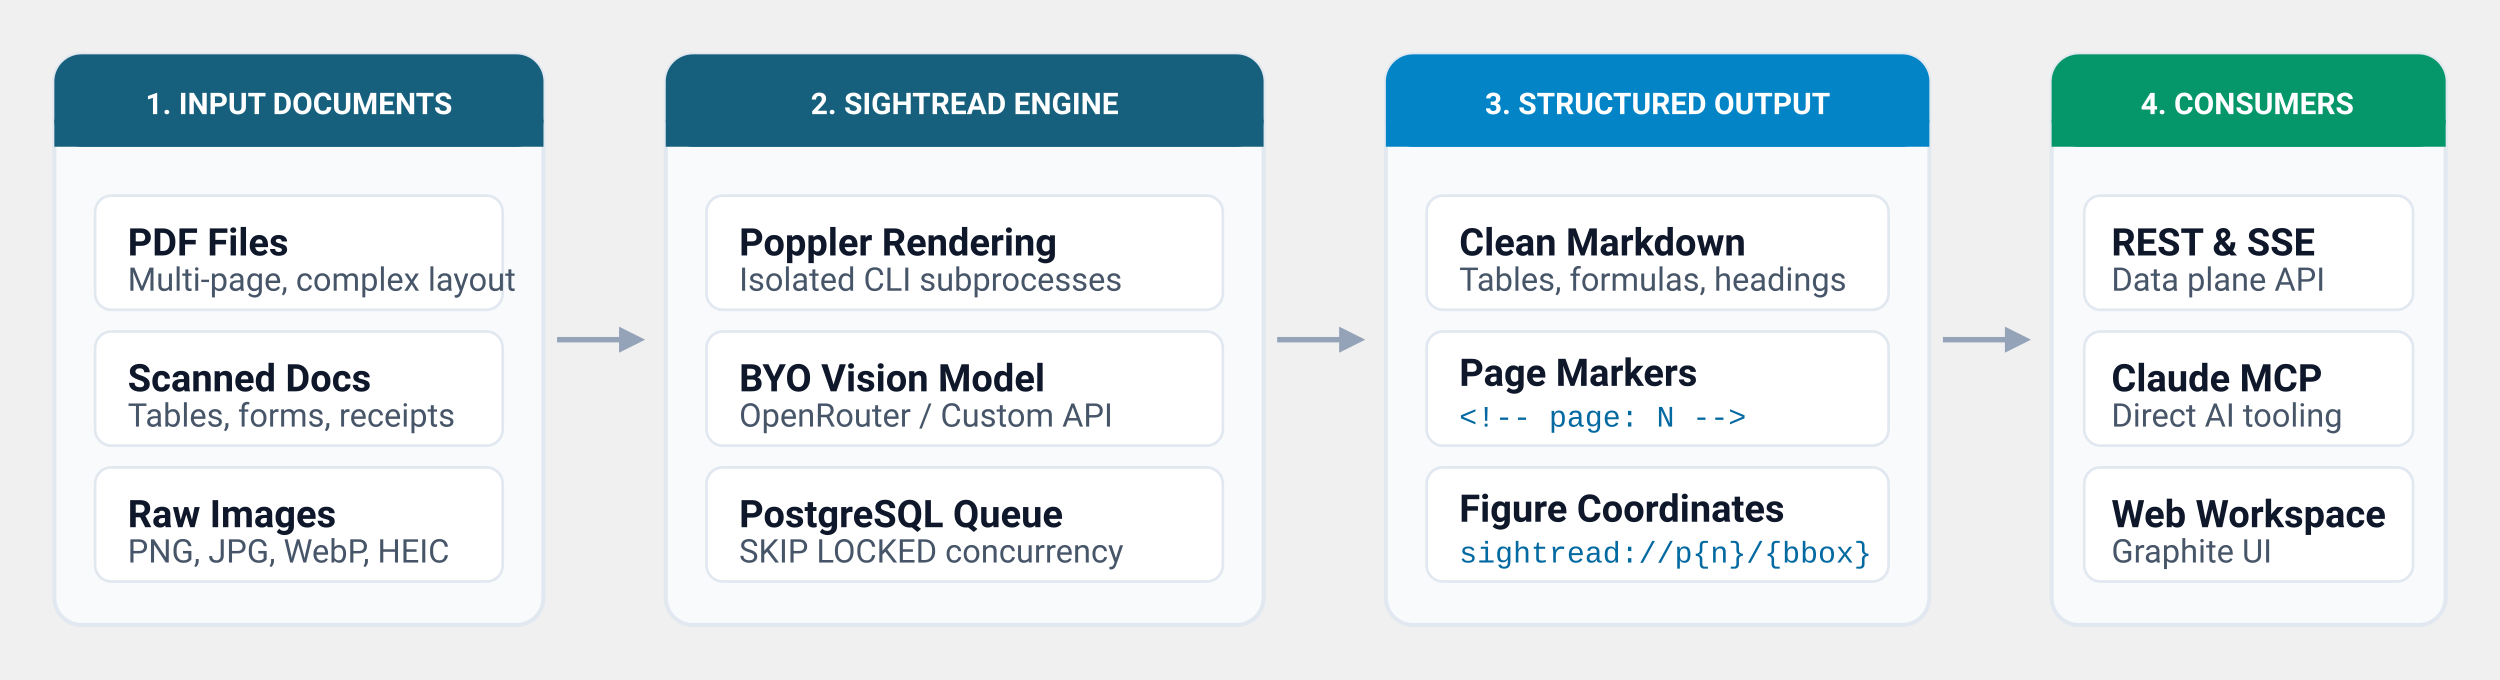
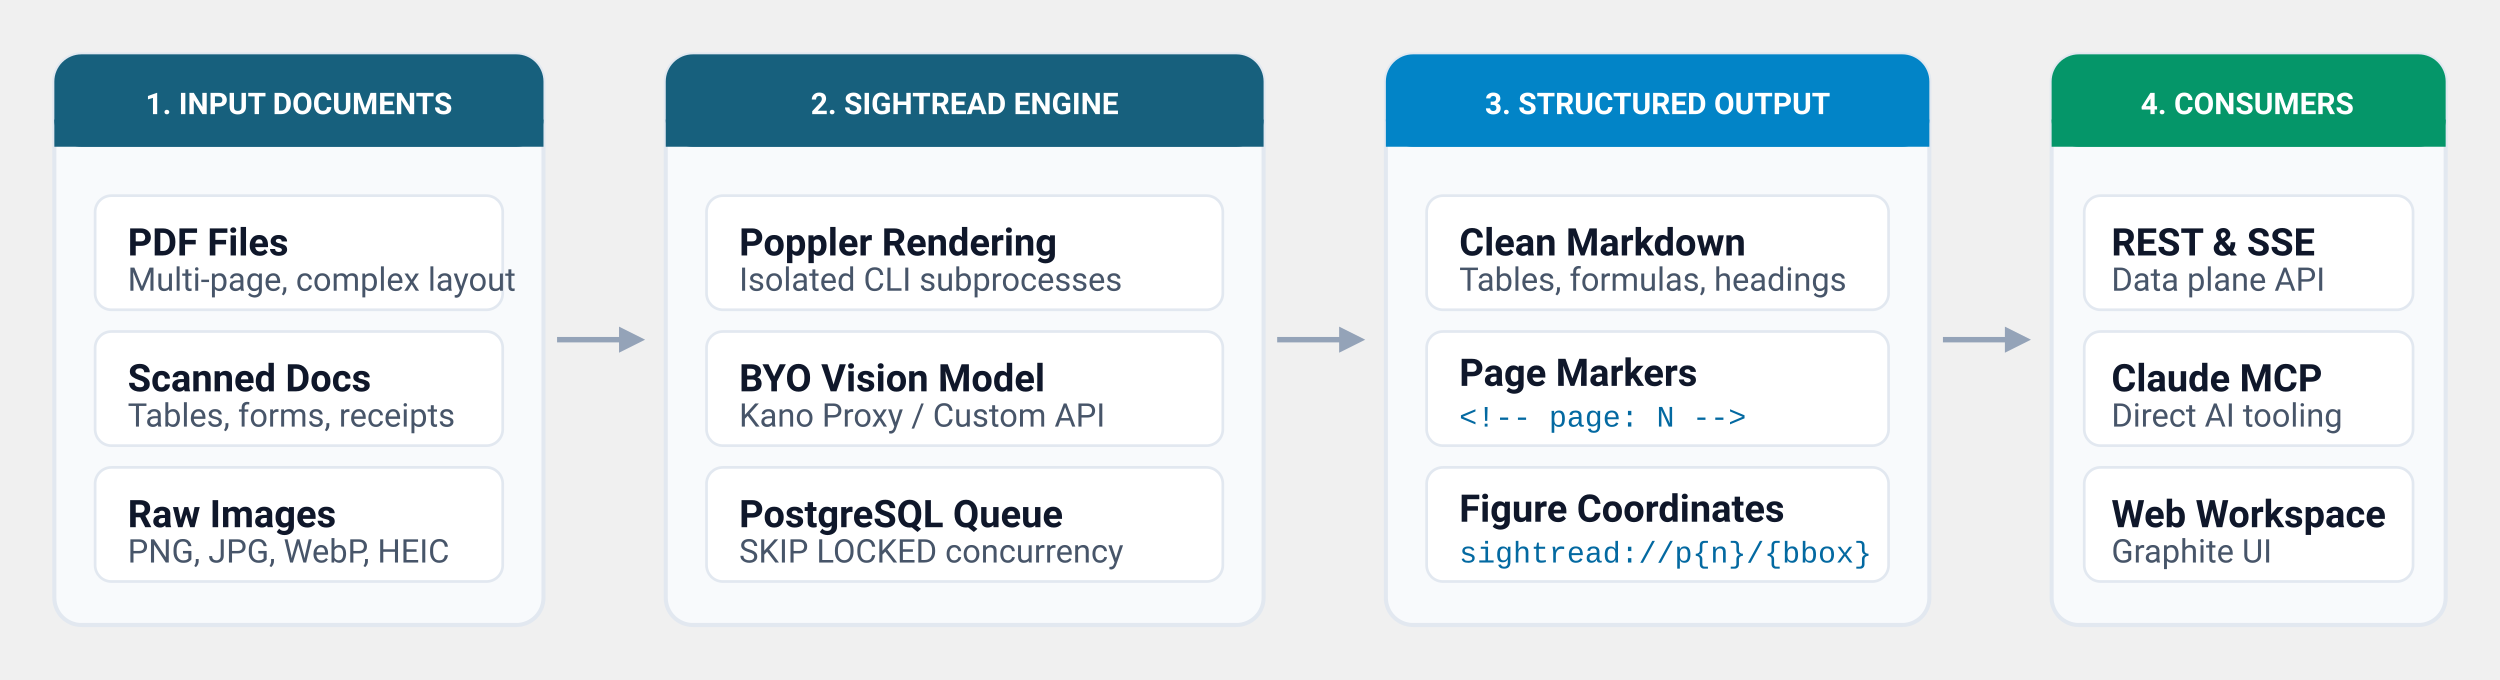
<svg xmlns="http://www.w3.org/2000/svg" viewBox="0 0 920 250" width="100%" height="100%">
  <defs>
    <style>
      .title { font-family: -apple-system, BlinkMacSystemFont, "Segoe UI", Roboto, Helvetica, Arial, sans-serif; font-weight: 700; font-size: 14px; fill: #0f172a; }
      .desc { font-family: -apple-system, BlinkMacSystemFont, "Segoe UI", Roboto, Helvetica, Arial, sans-serif; font-weight: 400; font-size: 12px; fill: #475569; }
      .tag { font-family: -apple-system, BlinkMacSystemFont, "Segoe UI", Roboto, Helvetica, Arial, sans-serif; font-weight: 600; font-size: 11px; }
      .code { font-family: "SFMono-Regular", Consolas, "Liberation Mono", Menlo, Courier, monospace; font-size: 11px; fill: #0369a1; }
      @media (prefers-color-scheme: dark) {
        .bg-card { fill: #1e293b !important; stroke: #334155 !important; }
        .title { fill: #f8fafc !important; }
        .desc { fill: #94a3b8 !important; }
        .arrow { stroke: #64748b !important; fill: #64748b !important; }
        .code { fill: #38bdf8 !important; }
        .inner-box { fill: #0f172a !important; stroke: #334155 !important; }
      }
    </style>
    <marker id="arrow" viewBox="0 0 10 10" refX="6" refY="5" markerWidth="6" markerHeight="6" orient="auto-start-reverse">
      <path d="M 0 1 L 8 5 L 0 9 z" class="arrow" fill="#94a3b8" />
    </marker>
  </defs>
  <g transform="translate(20, 20)">
    <rect class="bg-card" width="180" height="210" rx="10" fill="#f8fafc" stroke="#e2e8f0" stroke-width="1.5" />
    <rect width="180" height="34" rx="10" fill="#17607d" />
    <rect y="24" width="180" height="10" fill="#17607d" />
    <text x="90" y="22" text-anchor="middle" fill="#ffffff" class="tag">1. INPUT DOCUMENTS</text>
    <g transform="translate(15, 52)">
      <rect class="inner-box" width="150" height="42" rx="6" fill="#ffffff" stroke="#e2e8f0" />
      <text x="12" y="22" class="title">PDF Files</text>
      <text x="12" y="35" class="desc">Multi-page, complex layout</text>
    </g>
    <g transform="translate(15, 102)">
      <rect class="inner-box" width="150" height="42" rx="6" fill="#ffffff" stroke="#e2e8f0" />
      <text x="12" y="22" class="title">Scanned Docs</text>
      <text x="12" y="35" class="desc">Tables, forms, receipts</text>
    </g>
    <g transform="translate(15, 152)">
      <rect class="inner-box" width="150" height="42" rx="6" fill="#ffffff" stroke="#e2e8f0" />
      <text x="12" y="22" class="title">Raw Images</text>
      <text x="12" y="35" class="desc">PNG, JPG, WebP, HEIC</text>
    </g>
  </g>
  <line x1="205" y1="125" x2="235" y2="125" stroke="#94a3b8" stroke-width="2" marker-end="url(#arrow)" />
  <g transform="translate(245, 20)">
    <rect class="bg-card" width="220" height="210" rx="10" fill="#f8fafc" stroke="#e2e8f0" stroke-width="1.5" />
    <rect width="220" height="34" rx="10" fill="#17607d" />
    <rect y="24" width="220" height="10" fill="#17607d" />
    <text x="110" y="22" text-anchor="middle" fill="#ffffff" class="tag">2. SIGHTREAD ENGINE</text>
    <g transform="translate(15, 52)">
      <rect class="inner-box" width="190" height="42" rx="6" fill="#ffffff" stroke="#e2e8f0" />
      <text x="12" y="22" class="title">Poppler Rendering</text>
      <text x="12" y="35" class="desc">Isolated CLI subprocesses</text>
    </g>
    <g transform="translate(15, 102)">
      <rect class="inner-box" width="190" height="42" rx="6" fill="#ffffff" stroke="#e2e8f0" />
      <text x="12" y="22" class="title">BYO Vision Model</text>
-       <text x="12" y="35" class="desc">OpenRouter / Custom API</text>
+       <text x="12" y="35" class="desc">Kano Proxy / Custom API</text>
    </g>
    <g transform="translate(15, 152)">
      <rect class="inner-box" width="190" height="42" rx="6" fill="#ffffff" stroke="#e2e8f0" />
      <text x="12" y="22" class="title">PostgreSQL Queue</text>
      <text x="12" y="35" class="desc">SKIP LOCKED concurrency</text>
    </g>
  </g>
  <line x1="470" y1="125" x2="500" y2="125" stroke="#94a3b8" stroke-width="2" marker-end="url(#arrow)" />
  <g transform="translate(510, 20)">
    <rect class="bg-card" width="200" height="210" rx="10" fill="#f8fafc" stroke="#e2e8f0" stroke-width="1.5" />
    <rect width="200" height="34" rx="10" fill="#0284c7" />
    <rect y="24" width="200" height="10" fill="#0284c7" />
    <text x="100" y="22" text-anchor="middle" fill="#ffffff" class="tag">3. STRUCTURED OUTPUT</text>
    <g transform="translate(15, 52)">
      <rect class="inner-box" width="170" height="42" rx="6" fill="#ffffff" stroke="#e2e8f0" />
      <text x="12" y="22" class="title">Clean Markdown</text>
      <text x="12" y="35" class="desc">Tables, formulas, headings</text>
    </g>
    <g transform="translate(15, 102)">
      <rect class="inner-box" width="170" height="42" rx="6" fill="#ffffff" stroke="#e2e8f0" />
      <text x="12" y="20" class="title">Page Markers</text>
      <text x="12" y="35" class="code">&lt;!-- page: N --&gt;</text>
    </g>
    <g transform="translate(15, 152)">
      <rect class="inner-box" width="170" height="42" rx="6" fill="#ffffff" stroke="#e2e8f0" />
      <text x="12" y="20" class="title">Figure Coordinates</text>
      <text x="12" y="35" class="code">sightread://p{n}/{bbox}</text>
    </g>
  </g>
  <line x1="715" y1="125" x2="745" y2="125" stroke="#94a3b8" stroke-width="2" marker-end="url(#arrow)" />
  <g transform="translate(755, 20)">
    <rect class="bg-card" width="145" height="210" rx="10" fill="#f8fafc" stroke="#e2e8f0" stroke-width="1.5" />
    <rect width="145" height="34" rx="10" fill="#059669" />
    <rect y="24" width="145" height="10" fill="#059669" />
    <text x="72" y="22" text-anchor="middle" fill="#ffffff" class="tag">4. CONSUMERS</text>
    <g transform="translate(12, 52)">
      <rect class="inner-box" width="121" height="42" rx="6" fill="#ffffff" stroke="#e2e8f0" />
      <text x="10" y="22" class="title">REST &amp; SSE</text>
      <text x="10" y="35" class="desc">Data plane API</text>
    </g>
    <g transform="translate(12, 102)">
      <rect class="inner-box" width="121" height="42" rx="6" fill="#ffffff" stroke="#e2e8f0" />
      <text x="10" y="22" class="title">Claude MCP</text>
      <text x="10" y="35" class="desc">Direct AI tooling</text>
    </g>
    <g transform="translate(12, 152)">
      <rect class="inner-box" width="121" height="42" rx="6" fill="#ffffff" stroke="#e2e8f0" />
      <text x="10" y="22" class="title">Web Workspace</text>
      <text x="10" y="35" class="desc">Graphite UI</text>
    </g>
  </g>
</svg>
